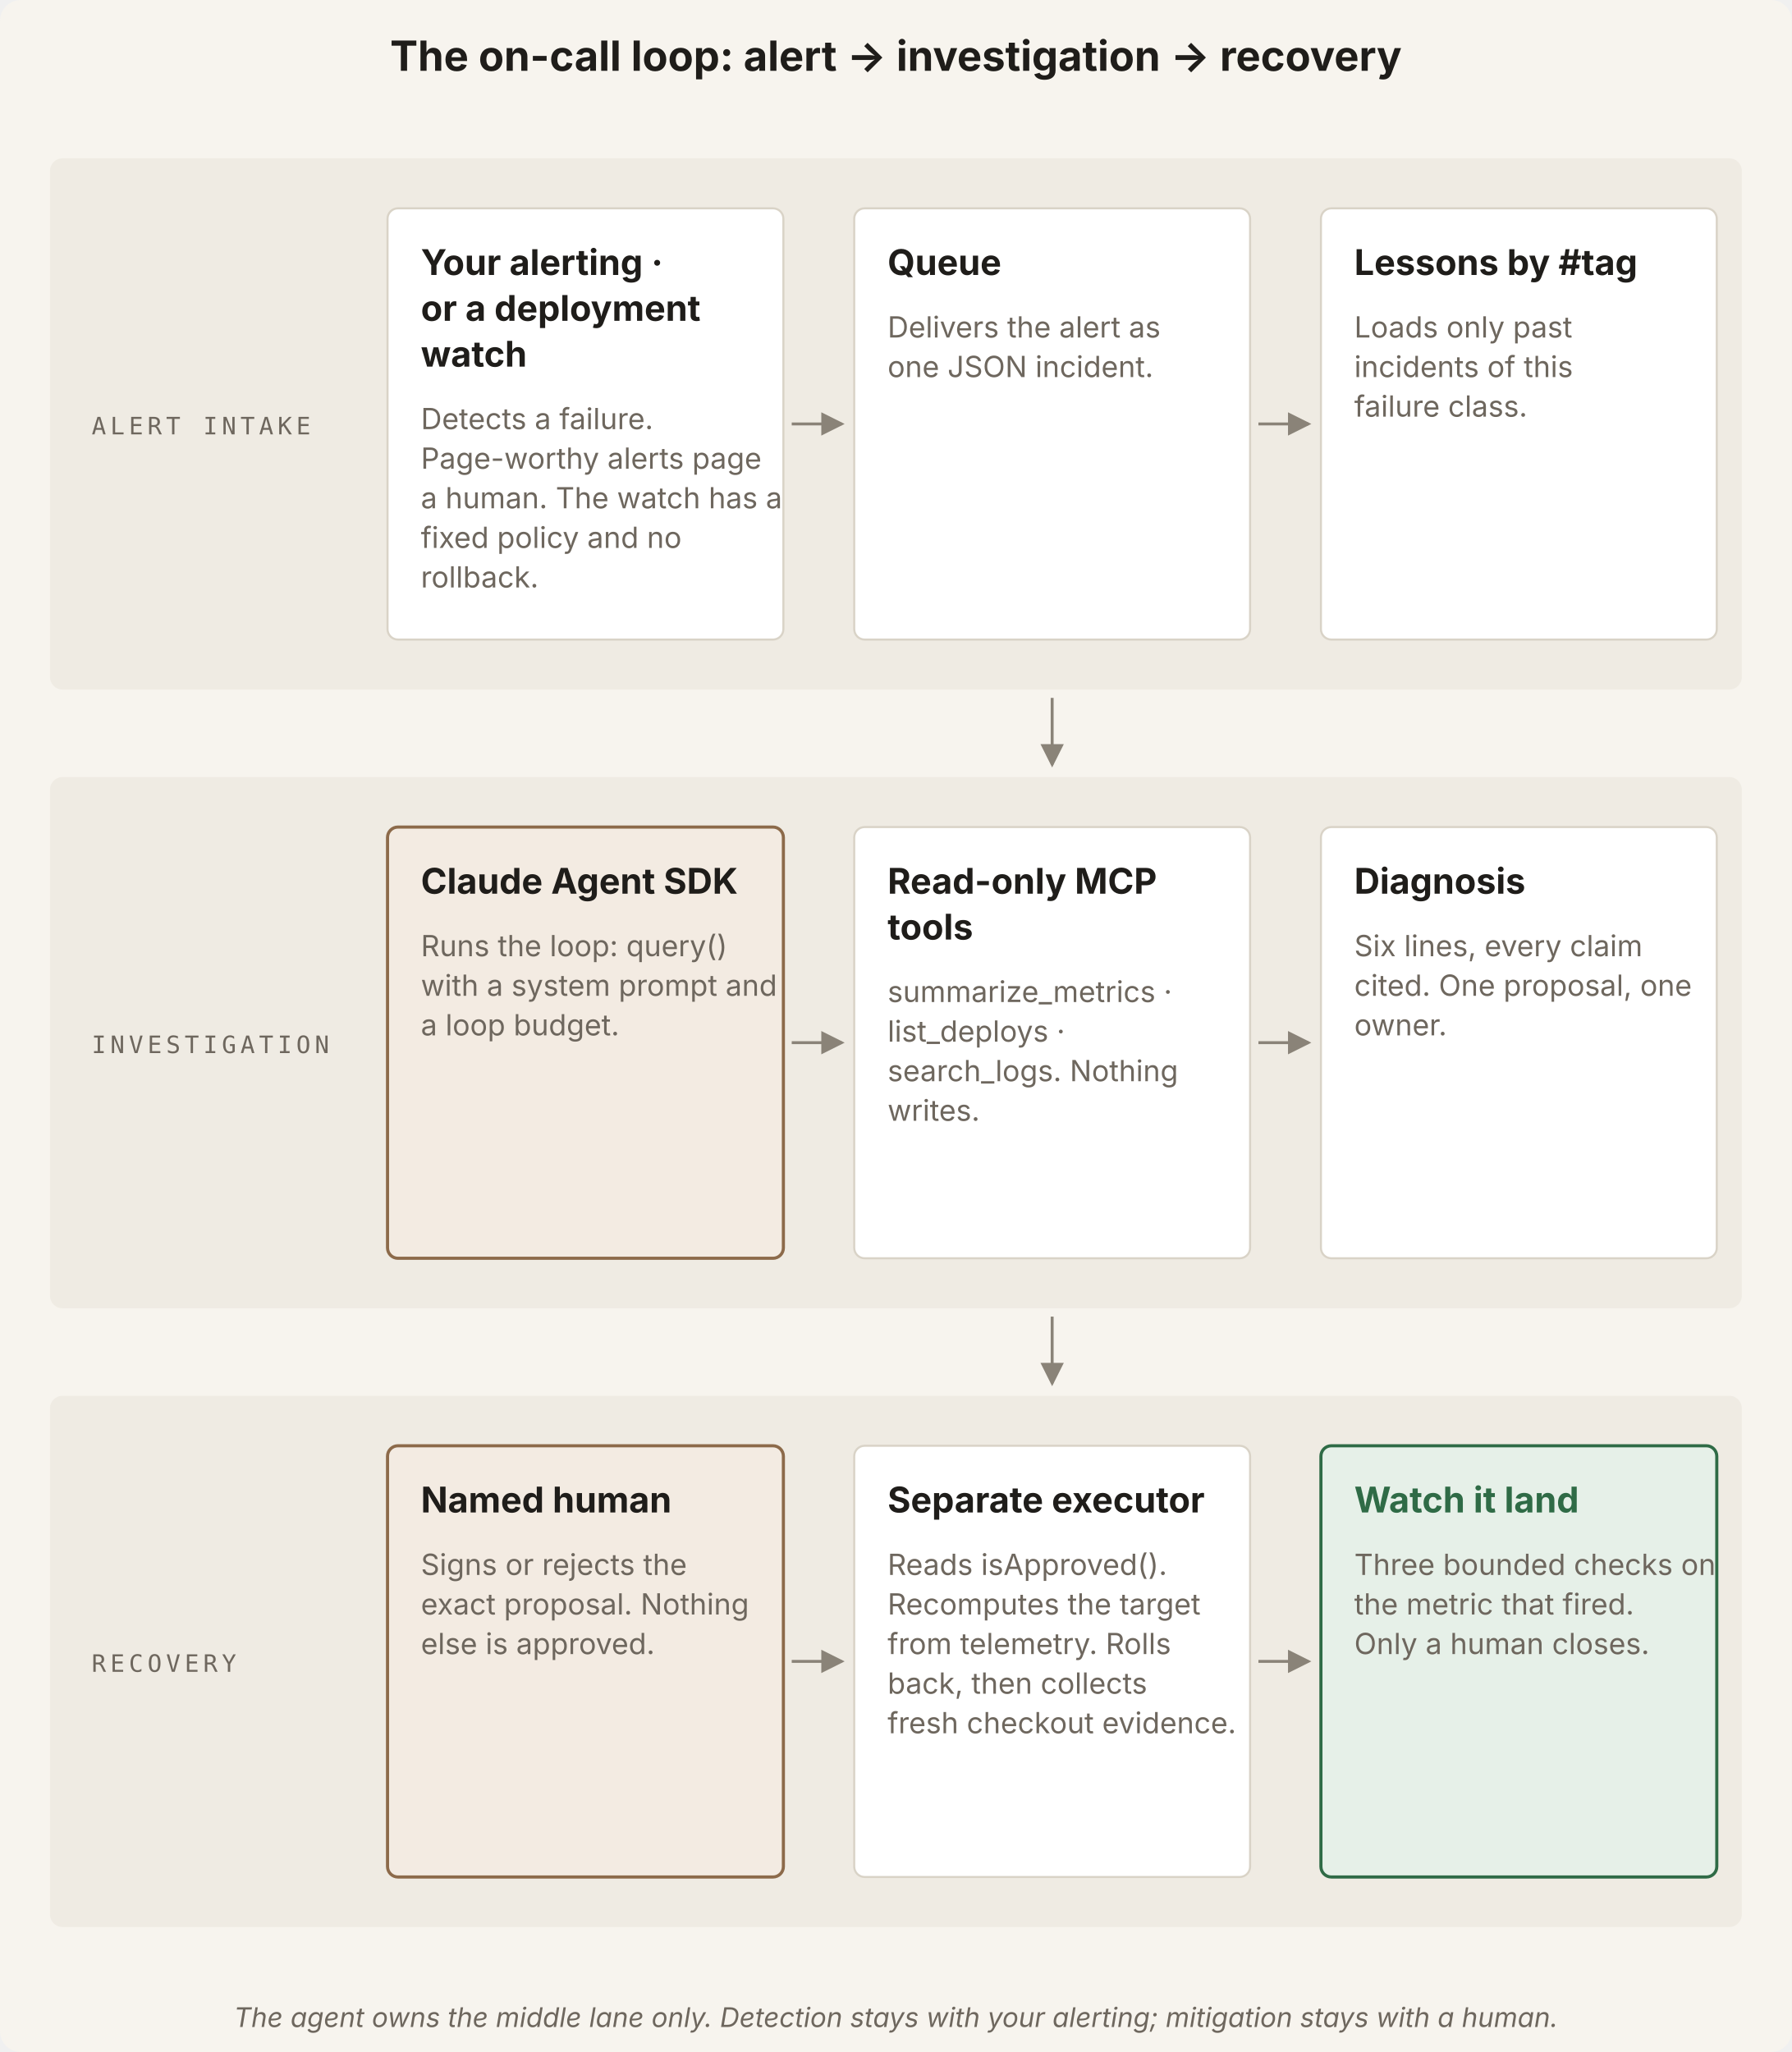
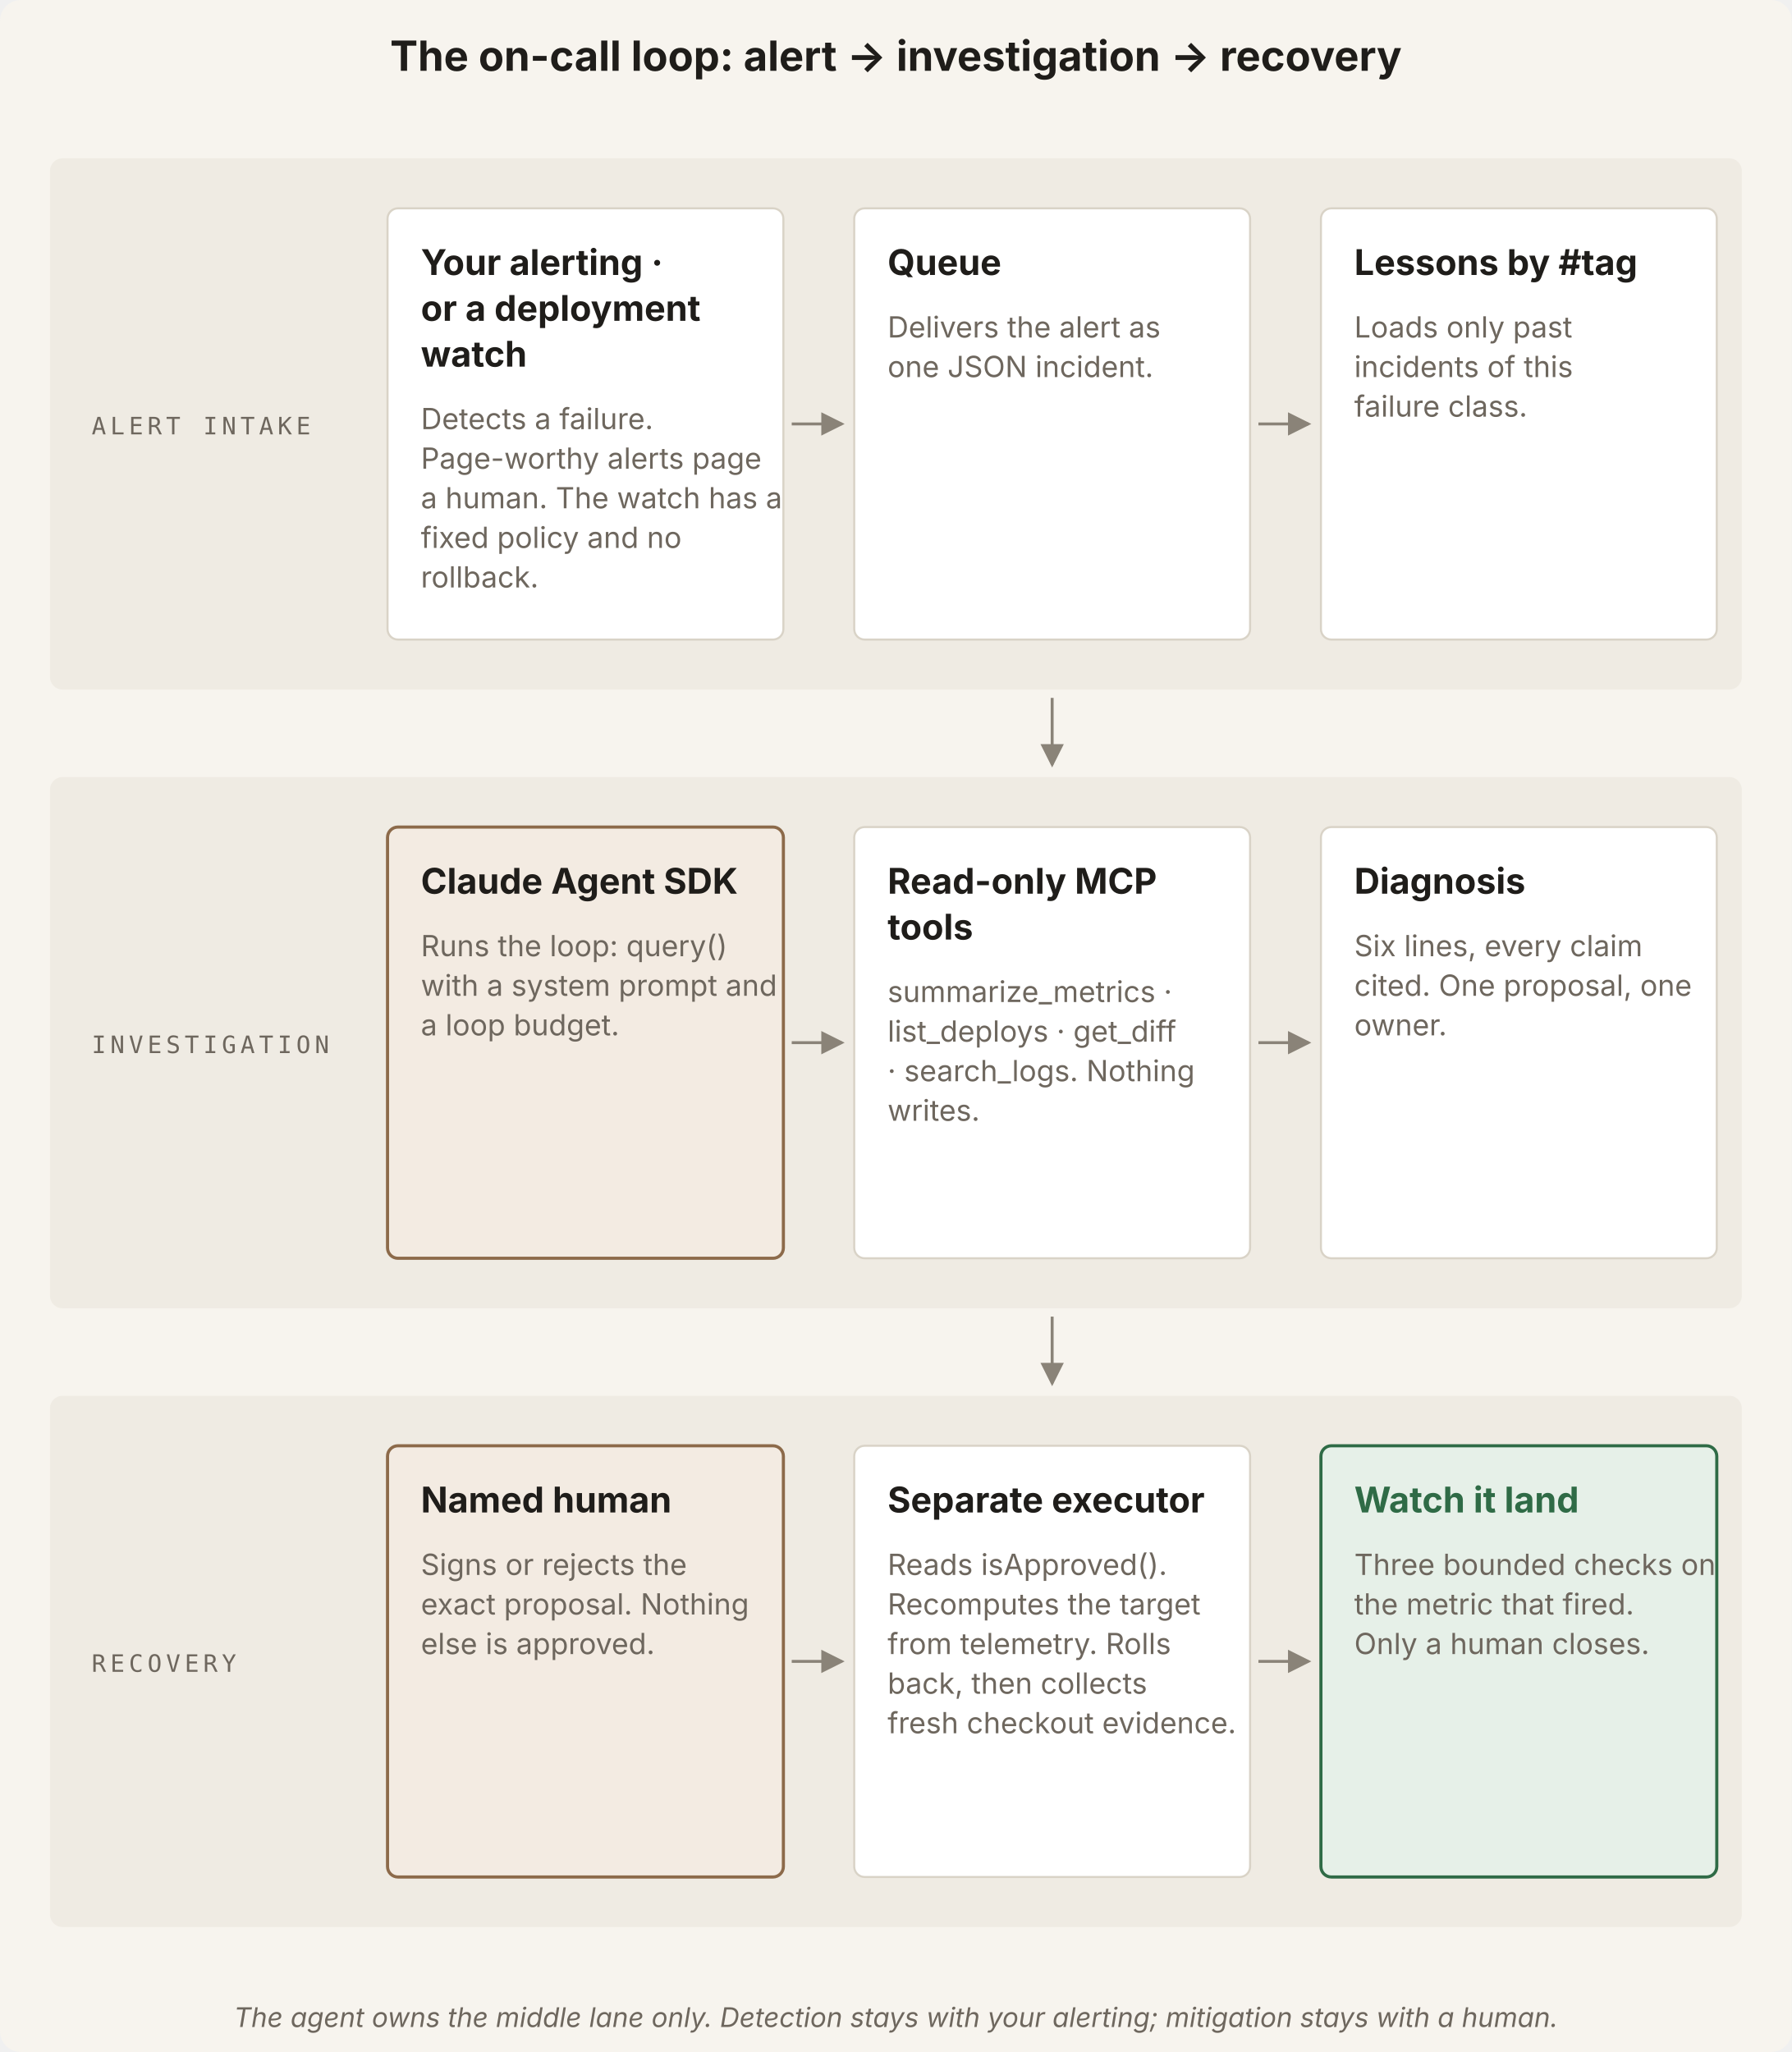
<svg xmlns="http://www.w3.org/2000/svg" width="860" height="985" viewBox="0 0 860 985" role="img" aria-label="The on-call loop: alert → investigation → recovery">
  <style>
  text { font-family: -apple-system, "Segoe UI", Inter, Helvetica, Arial, sans-serif; }
  .h { font-size: 20px; font-weight: 700; fill: #1F1D1A; }
  .lane { font-family: "SF Mono", Menlo, Consolas, monospace; font-size: 11.5px; letter-spacing: 2px; fill: #6E675E; text-transform: uppercase; }
  .title { font-size: 17px; font-weight: 700; fill: #1F1D1A; }
  .title.green { fill: #2F6B46; }
  .desc { font-size: 14px; fill: #6E675E; }
  .cap { font-size: 13px; fill: #6E675E; font-style: italic; }
</style>
  <defs>
    <marker id="arr" markerWidth="8" markerHeight="8" refX="7" refY="4" orient="auto">
      <path d="M0,0 L8,4 L0,8 z" fill="#8A8378" />
    </marker>
  </defs>
  <rect width="860" height="985" rx="10" fill="#F7F4EE" />
  <text x="430" y="34" text-anchor="middle" class="h">The on-call loop: alert → investigation → recovery</text>
  <rect x="24" y="76" width="812" height="255" rx="6" fill="#EFEBE3" />
  <text x="44" y="208.5" class="lane">ALERT INTAKE</text>
  <rect x="186" y="100" width="190" height="207" rx="5" fill="#FFFFFF" stroke="#D9D3C7" stroke-width="1" />
  <text>
    <tspan x="202" y="132" class="title">Your alerting ·</tspan>
    <tspan x="202" y="154" class="title">or a deployment</tspan>
    <tspan x="202" y="176" class="title">watch</tspan>
  </text>
  <text>
    <tspan x="202" y="206" class="desc">Detects a failure.</tspan>
    <tspan x="202" y="225" class="desc">Page-worthy alerts page</tspan>
    <tspan x="202" y="244" class="desc">a human. The watch has a</tspan>
    <tspan x="202" y="263" class="desc">fixed policy and no</tspan>
    <tspan x="202" y="282" class="desc">rollback.</tspan>
  </text>
  <line x1="380" y1="203.5" x2="404" y2="203.5" stroke="#8A8378" stroke-width="1.4" marker-end="url(#arr)" />
  <rect x="410" y="100" width="190" height="207" rx="5" fill="#FFFFFF" stroke="#D9D3C7" stroke-width="1" />
  <text>
    <tspan x="426" y="132" class="title">Queue</tspan>
  </text>
  <text>
    <tspan x="426" y="162" class="desc">Delivers the alert as</tspan>
    <tspan x="426" y="181" class="desc">one JSON incident.</tspan>
  </text>
  <line x1="604" y1="203.5" x2="628" y2="203.5" stroke="#8A8378" stroke-width="1.4" marker-end="url(#arr)" />
  <rect x="634" y="100" width="190" height="207" rx="5" fill="#FFFFFF" stroke="#D9D3C7" stroke-width="1" />
  <text>
    <tspan x="650" y="132" class="title">Lessons by #tag</tspan>
  </text>
  <text>
    <tspan x="650" y="162" class="desc">Loads only past</tspan>
    <tspan x="650" y="181" class="desc">incidents of this</tspan>
    <tspan x="650" y="200" class="desc">failure class.</tspan>
  </text>
  <line x1="505" y1="335" x2="505" y2="367" stroke="#8A8378" stroke-width="1.4" marker-end="url(#arr)" />
  <rect x="24" y="373" width="812" height="255" rx="6" fill="#EFEBE3" />
  <text x="44" y="505.5" class="lane">INVESTIGATION</text>
  <rect x="186" y="397" width="190" height="207" rx="5" fill="#F3EBE2" stroke="#8C6A4A" stroke-width="1.5" />
  <text>
    <tspan x="202" y="429" class="title">Claude Agent SDK</tspan>
  </text>
  <text>
    <tspan x="202" y="459" class="desc">Runs the loop: query()</tspan>
    <tspan x="202" y="478" class="desc">with a system prompt and</tspan>
    <tspan x="202" y="497" class="desc">a loop budget.</tspan>
  </text>
  <line x1="380" y1="500.5" x2="404" y2="500.5" stroke="#8A8378" stroke-width="1.4" marker-end="url(#arr)" />
  <rect x="410" y="397" width="190" height="207" rx="5" fill="#FFFFFF" stroke="#D9D3C7" stroke-width="1" />
  <text>
    <tspan x="426" y="429" class="title">Read-only MCP</tspan>
    <tspan x="426" y="451" class="title">tools</tspan>
  </text>
  <text>
    <tspan x="426" y="481" class="desc">summarize_metrics ·</tspan>
-     <tspan x="426" y="500" class="desc">list_deploys ·</tspan>
-     <tspan x="426" y="519" class="desc">search_logs. Nothing</tspan>
+     <tspan x="426" y="500" class="desc">list_deploys · get_diff</tspan>
+     <tspan x="426" y="519" class="desc">· search_logs. Nothing</tspan>
    <tspan x="426" y="538" class="desc">writes.</tspan>
  </text>
  <line x1="604" y1="500.5" x2="628" y2="500.5" stroke="#8A8378" stroke-width="1.4" marker-end="url(#arr)" />
  <rect x="634" y="397" width="190" height="207" rx="5" fill="#FFFFFF" stroke="#D9D3C7" stroke-width="1" />
  <text>
    <tspan x="650" y="429" class="title">Diagnosis</tspan>
  </text>
  <text>
    <tspan x="650" y="459" class="desc">Six lines, every claim</tspan>
    <tspan x="650" y="478" class="desc">cited. One proposal, one</tspan>
    <tspan x="650" y="497" class="desc">owner.</tspan>
  </text>
  <line x1="505" y1="632" x2="505" y2="664" stroke="#8A8378" stroke-width="1.4" marker-end="url(#arr)" />
  <rect x="24" y="670" width="812" height="255" rx="6" fill="#EFEBE3" />
  <text x="44" y="802.5" class="lane">RECOVERY</text>
  <rect x="186" y="694" width="190" height="207" rx="5" fill="#F3EBE2" stroke="#8C6A4A" stroke-width="1.5" />
  <text>
    <tspan x="202" y="726" class="title">Named human</tspan>
  </text>
  <text>
    <tspan x="202" y="756" class="desc">Signs or rejects the</tspan>
    <tspan x="202" y="775" class="desc">exact proposal. Nothing</tspan>
    <tspan x="202" y="794" class="desc">else is approved.</tspan>
  </text>
  <line x1="380" y1="797.5" x2="404" y2="797.5" stroke="#8A8378" stroke-width="1.4" marker-end="url(#arr)" />
  <rect x="410" y="694" width="190" height="207" rx="5" fill="#FFFFFF" stroke="#D9D3C7" stroke-width="1" />
  <text>
    <tspan x="426" y="726" class="title">Separate executor</tspan>
  </text>
  <text>
    <tspan x="426" y="756" class="desc">Reads isApproved().</tspan>
    <tspan x="426" y="775" class="desc">Recomputes the target</tspan>
    <tspan x="426" y="794" class="desc">from telemetry. Rolls</tspan>
    <tspan x="426" y="813" class="desc">back, then collects</tspan>
    <tspan x="426" y="832" class="desc">fresh checkout evidence.</tspan>
  </text>
  <line x1="604" y1="797.5" x2="628" y2="797.5" stroke="#8A8378" stroke-width="1.4" marker-end="url(#arr)" />
  <rect x="634" y="694" width="190" height="207" rx="5" fill="#E6F0E8" stroke="#2F6B46" stroke-width="1.5" />
  <text>
    <tspan x="650" y="726" class="title green">Watch it land</tspan>
  </text>
  <text>
    <tspan x="650" y="756" class="desc">Three bounded checks on</tspan>
    <tspan x="650" y="775" class="desc">the metric that fired.</tspan>
    <tspan x="650" y="794" class="desc">Only a human closes.</tspan>
  </text>
  <text x="430" y="973" text-anchor="middle" class="cap">The agent owns the middle lane only. Detection stays with your alerting; mitigation stays with a human.</text>
</svg>
